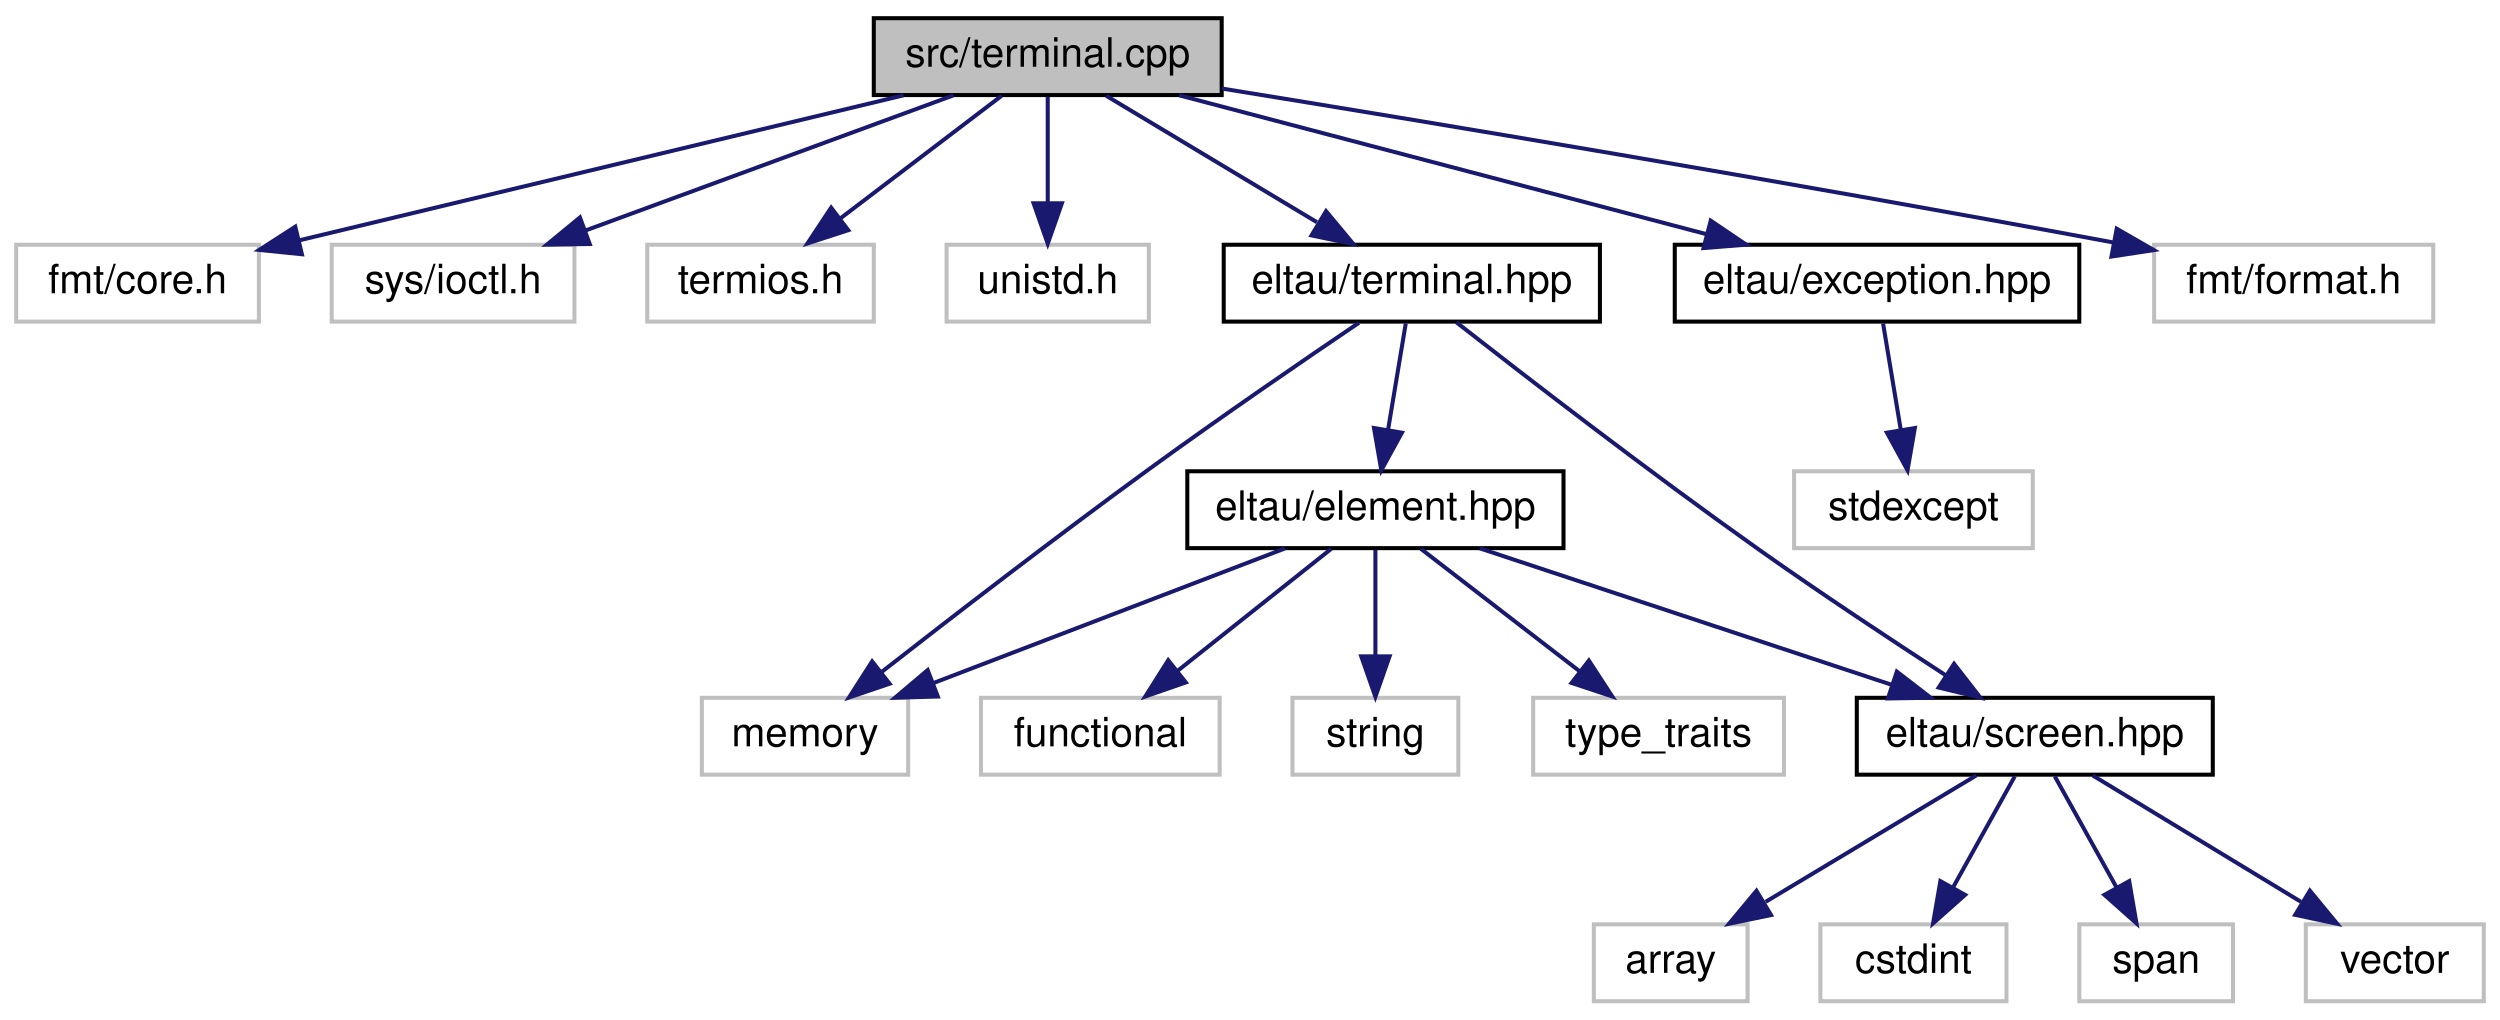
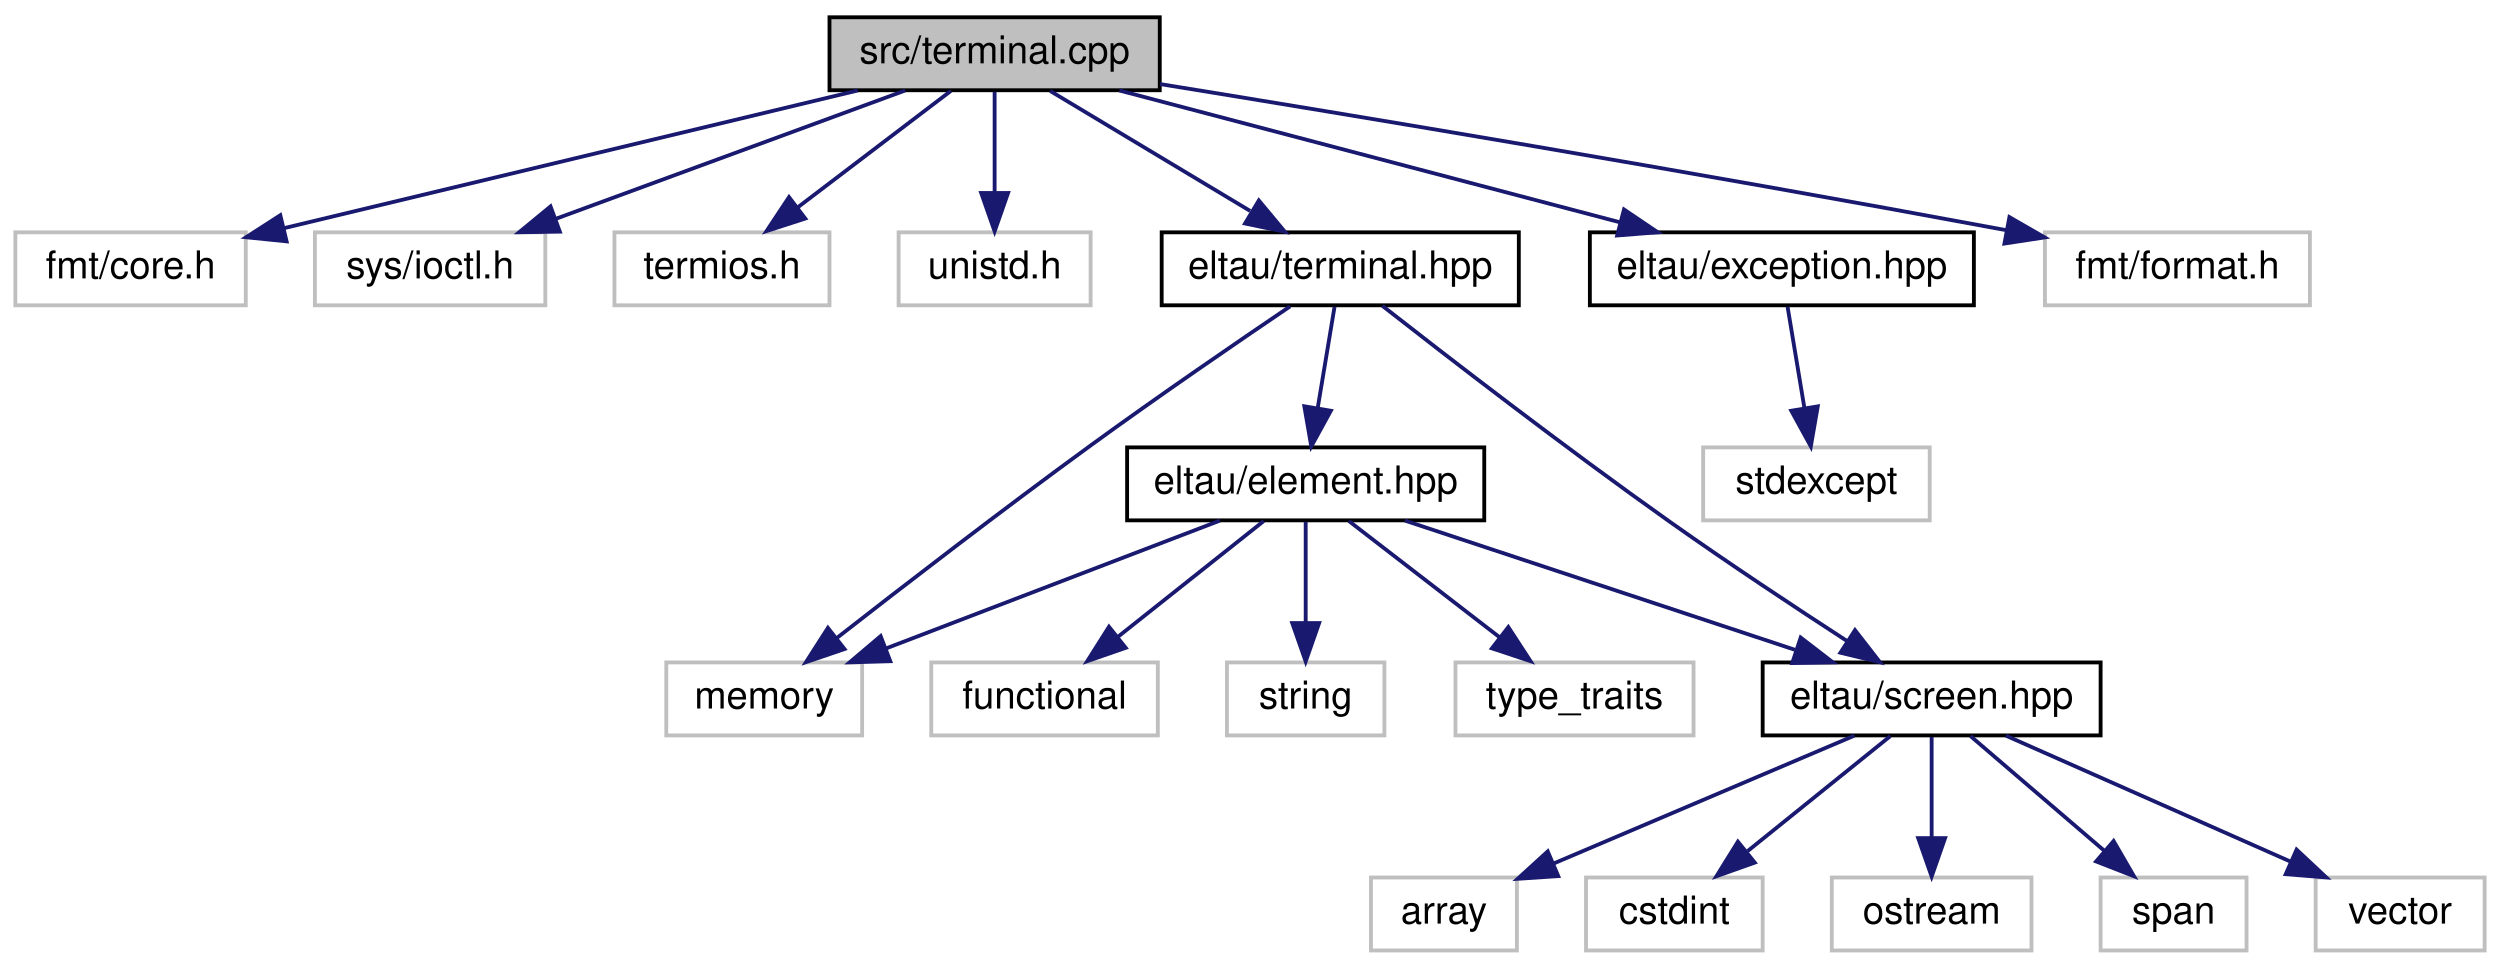
- <svg xmlns="http://www.w3.org/2000/svg" xmlns:xlink="http://www.w3.org/1999/xlink" width="618pt" height="252pt" viewBox="0.00 0.00 618.00 252.00">
+ <svg xmlns="http://www.w3.org/2000/svg" xmlns:xlink="http://www.w3.org/1999/xlink" width="651pt" height="252pt" viewBox="0.00 0.00 651.00 252.00">
  <g id="graph0" class="graph" transform="scale(1 1) rotate(0) translate(4 248)">
    <g id="node1" class="node">
      <g id="a_node1">
        <a xlink:title=" ">
          <polygon fill="#bfbfbf" stroke="black" points="212,-224.5 212,-243.5 298,-243.5 298,-224.5 212,-224.5" />
          <text text-anchor="middle" x="255" y="-231.5" font-family="Helvetica,sans-Serif" font-size="10.00">src/terminal.cpp</text>
        </a>
      </g>
    </g>
    <g id="node2" class="node">
      <g id="a_node2">
        <a xlink:title=" ">
          <polygon fill="none" stroke="#bfbfbf" points="0,-168.5 0,-187.5 60,-187.5 60,-168.5 0,-168.5" />
          <text text-anchor="middle" x="30" y="-175.5" font-family="Helvetica,sans-Serif" font-size="10.00">fmt/core.h</text>
        </a>
      </g>
    </g>
    <g id="edge1" class="edge">
      <path fill="none" stroke="midnightblue" d="M219.35,-224.44C178.71,-214.69 112.44,-198.79 70.05,-188.61" />
      <polygon fill="midnightblue" stroke="midnightblue" points="70.63,-185.15 60.08,-186.22 68.99,-191.96 70.63,-185.15" />
    </g>
    <g id="node3" class="node">
      <g id="a_node3">
        <a xlink:title=" ">
          <polygon fill="none" stroke="#bfbfbf" points="78,-168.5 78,-187.5 138,-187.5 138,-168.5 78,-168.5" />
          <text text-anchor="middle" x="108" y="-175.5" font-family="Helvetica,sans-Serif" font-size="10.00">sys/ioctl.h</text>
        </a>
      </g>
    </g>
    <g id="edge2" class="edge">
      <path fill="none" stroke="midnightblue" d="M231.71,-224.44C207.19,-215.44 168.4,-201.19 140.8,-191.05" />
      <polygon fill="midnightblue" stroke="midnightblue" points="141.78,-187.68 131.18,-187.52 139.36,-194.25 141.78,-187.68" />
    </g>
    <g id="node4" class="node">
      <g id="a_node4">
        <a xlink:title=" ">
          <polygon fill="none" stroke="#bfbfbf" points="156,-168.5 156,-187.5 212,-187.5 212,-168.5 156,-168.5" />
          <text text-anchor="middle" x="184" y="-175.5" font-family="Helvetica,sans-Serif" font-size="10.00">termios.h</text>
        </a>
      </g>
    </g>
    <g id="edge3" class="edge">
      <path fill="none" stroke="midnightblue" d="M243.59,-224.32C232.89,-216.18 216.66,-203.84 203.84,-194.09" />
      <polygon fill="midnightblue" stroke="midnightblue" points="205.69,-191.1 195.61,-187.83 201.46,-196.67 205.69,-191.1" />
    </g>
    <g id="node5" class="node">
      <g id="a_node5">
        <a xlink:title=" ">
          <polygon fill="none" stroke="#bfbfbf" points="230,-168.5 230,-187.5 280,-187.5 280,-168.5 230,-168.5" />
          <text text-anchor="middle" x="255" y="-175.5" font-family="Helvetica,sans-Serif" font-size="10.00">unistd.h</text>
        </a>
      </g>
    </g>
    <g id="edge4" class="edge">
      <path fill="none" stroke="midnightblue" d="M255,-224.08C255,-217.01 255,-206.86 255,-197.99" />
      <polygon fill="midnightblue" stroke="midnightblue" points="258.5,-197.75 255,-187.75 251.5,-197.75 258.5,-197.75" />
    </g>
    <g id="node6" class="node">
      <g id="a_node6">
        <a xlink:href="terminal_8hpp.html" target="_top" xlink:title=" ">
          <polygon fill="none" stroke="black" points="298.5,-168.5 298.5,-187.5 391.5,-187.5 391.5,-168.5 298.5,-168.5" />
          <text text-anchor="middle" x="345" y="-175.5" font-family="Helvetica,sans-Serif" font-size="10.00">eltau/terminal.hpp</text>
        </a>
      </g>
    </g>
    <g id="edge5" class="edge">
      <path fill="none" stroke="midnightblue" d="M269.46,-224.32C283.5,-215.9 305.05,-202.97 321.54,-193.07" />
      <polygon fill="midnightblue" stroke="midnightblue" points="323.8,-195.8 330.58,-187.65 320.2,-189.8 323.8,-195.8" />
    </g>
-     <g id="node17" class="node">
-       <g id="a_node17">
+     <g id="node18" class="node">
+       <g id="a_node18">
        <a xlink:href="exception_8hpp.html" target="_top" xlink:title=" ">
          <polygon fill="none" stroke="black" points="410,-168.5 410,-187.5 510,-187.5 510,-168.5 410,-168.5" />
          <text text-anchor="middle" x="460" y="-175.5" font-family="Helvetica,sans-Serif" font-size="10.00">eltau/exception.hpp</text>
        </a>
      </g>
    </g>
-     <g id="edge18" class="edge">
+     <g id="edge19" class="edge">
      <path fill="none" stroke="midnightblue" d="M287.48,-224.44C322.72,-215.16 379.1,-200.31 417.76,-190.13" />
      <polygon fill="midnightblue" stroke="midnightblue" points="418.89,-193.45 427.67,-187.52 417.11,-186.68 418.89,-193.45" />
    </g>
-     <g id="node19" class="node">
-       <g id="a_node19">
+     <g id="node20" class="node">
+       <g id="a_node20">
        <a xlink:title=" ">
          <polygon fill="none" stroke="#bfbfbf" points="528.5,-168.5 528.5,-187.5 597.5,-187.5 597.5,-168.5 528.5,-168.5" />
          <text text-anchor="middle" x="563" y="-175.5" font-family="Helvetica,sans-Serif" font-size="10.00">fmt/format.h</text>
        </a>
      </g>
    </g>
-     <g id="edge20" class="edge">
+     <g id="edge21" class="edge">
      <path fill="none" stroke="midnightblue" d="M298.06,-226.11C348.39,-217.95 434.44,-203.7 518.47,-188.05" />
      <polygon fill="midnightblue" stroke="midnightblue" points="519.25,-191.46 528.43,-186.18 517.96,-184.58 519.25,-191.46" />
    </g>
    <g id="node7" class="node">
      <g id="a_node7">
        <a xlink:title=" ">
          <polygon fill="none" stroke="#bfbfbf" points="169.5,-56.5 169.5,-75.5 220.5,-75.5 220.5,-56.5 169.5,-56.5" />
          <text text-anchor="middle" x="195" y="-63.5" font-family="Helvetica,sans-Serif" font-size="10.00">memory</text>
        </a>
      </g>
    </g>
    <g id="edge6" class="edge">
      <path fill="none" stroke="midnightblue" d="M331.92,-168.21C318.71,-159.27 297.75,-144.92 280,-132 256.98,-115.24 231.05,-95.25 213.95,-81.9" />
      <polygon fill="midnightblue" stroke="midnightblue" points="215.91,-78.99 205.88,-75.58 211.59,-84.5 215.91,-78.99" />
    </g>
    <g id="node8" class="node">
      <g id="a_node8">
        <a xlink:href="element_8hpp.html" target="_top" xlink:title=" ">
          <polygon fill="none" stroke="black" points="289.5,-112.5 289.5,-131.5 382.5,-131.5 382.5,-112.5 289.5,-112.5" />
          <text text-anchor="middle" x="336" y="-119.5" font-family="Helvetica,sans-Serif" font-size="10.00">eltau/element.hpp</text>
        </a>
      </g>
    </g>
    <g id="edge7" class="edge">
      <path fill="none" stroke="midnightblue" d="M343.51,-168.08C342.32,-160.93 340.61,-150.64 339.12,-141.69" />
      <polygon fill="midnightblue" stroke="midnightblue" points="342.55,-141.04 337.46,-131.75 335.65,-142.19 342.55,-141.04" />
    </g>
    <g id="node12" class="node">
      <g id="a_node12">
        <a xlink:href="screen_8hpp.html" target="_top" xlink:title=" ">
          <polygon fill="none" stroke="black" points="455,-56.5 455,-75.5 543,-75.5 543,-56.5 455,-56.5" />
          <text text-anchor="middle" x="499" y="-63.5" font-family="Helvetica,sans-Serif" font-size="10.00">eltau/screen.hpp</text>
        </a>
      </g>
    </g>
-     <g id="edge17" class="edge">
+     <g id="edge18" class="edge">
      <path fill="none" stroke="midnightblue" d="M355.97,-168.36C372.16,-155.69 403.5,-131.46 431,-112 446.12,-101.3 463.54,-89.79 476.96,-81.08" />
      <polygon fill="midnightblue" stroke="midnightblue" points="479.04,-83.91 485.54,-75.55 475.24,-78.03 479.04,-83.91" />
    </g>
    <g id="edge9" class="edge">
      <path fill="none" stroke="midnightblue" d="M313.66,-112.44C290.25,-103.48 253.26,-89.31 226.81,-79.18" />
      <polygon fill="midnightblue" stroke="midnightblue" points="227.83,-75.82 217.24,-75.52 225.32,-82.36 227.83,-75.82" />
    </g>
    <g id="node9" class="node">
      <g id="a_node9">
        <a xlink:title=" ">
          <polygon fill="none" stroke="#bfbfbf" points="238.5,-56.5 238.5,-75.5 297.5,-75.5 297.5,-56.5 238.5,-56.5" />
          <text text-anchor="middle" x="268" y="-63.5" font-family="Helvetica,sans-Serif" font-size="10.00">functional</text>
        </a>
      </g>
    </g>
    <g id="edge8" class="edge">
      <path fill="none" stroke="midnightblue" d="M325.07,-112.32C314.83,-104.18 299.28,-91.84 287,-82.09" />
      <polygon fill="midnightblue" stroke="midnightblue" points="289.13,-79.31 279.12,-75.83 284.78,-84.79 289.13,-79.31" />
    </g>
    <g id="node10" class="node">
      <g id="a_node10">
        <a xlink:title=" ">
          <polygon fill="none" stroke="#bfbfbf" points="315.5,-56.5 315.5,-75.5 356.5,-75.5 356.5,-56.5 315.5,-56.5" />
          <text text-anchor="middle" x="336" y="-63.5" font-family="Helvetica,sans-Serif" font-size="10.00">string</text>
        </a>
      </g>
    </g>
    <g id="edge10" class="edge">
      <path fill="none" stroke="midnightblue" d="M336,-112.08C336,-105.01 336,-94.86 336,-85.99" />
      <polygon fill="midnightblue" stroke="midnightblue" points="339.5,-85.75 336,-75.75 332.5,-85.75 339.5,-85.75" />
    </g>
    <g id="node11" class="node">
      <g id="a_node11">
        <a xlink:title=" ">
          <polygon fill="none" stroke="#bfbfbf" points="375,-56.5 375,-75.5 437,-75.5 437,-56.5 375,-56.5" />
          <text text-anchor="middle" x="406" y="-63.5" font-family="Helvetica,sans-Serif" font-size="10.00">type_traits</text>
        </a>
      </g>
    </g>
    <g id="edge11" class="edge">
      <path fill="none" stroke="midnightblue" d="M347.25,-112.32C357.8,-104.18 373.8,-91.84 386.44,-82.09" />
      <polygon fill="midnightblue" stroke="midnightblue" points="388.77,-84.71 394.55,-75.83 384.49,-79.17 388.77,-84.71" />
    </g>
    <g id="edge12" class="edge">
      <path fill="none" stroke="midnightblue" d="M361.83,-112.44C389.25,-103.36 432.78,-88.94 463.43,-78.78" />
      <polygon fill="midnightblue" stroke="midnightblue" points="464.9,-81.98 473.29,-75.52 462.7,-75.34 464.9,-81.98" />
    </g>
    <g id="node13" class="node">
      <g id="a_node13">
        <a xlink:title=" ">
-           <polygon fill="none" stroke="#bfbfbf" points="390,-0.5 390,-19.5 428,-19.5 428,-0.5 390,-0.5" />
-           <text text-anchor="middle" x="409" y="-7.5" font-family="Helvetica,sans-Serif" font-size="10.00">array</text>
+           <polygon fill="none" stroke="#bfbfbf" points="353,-0.5 353,-19.5 391,-19.5 391,-0.5 353,-0.5" />
+           <text text-anchor="middle" x="372" y="-7.5" font-family="Helvetica,sans-Serif" font-size="10.00">array</text>
        </a>
      </g>
    </g>
    <g id="edge13" class="edge">
-       <path fill="none" stroke="midnightblue" d="M484.54,-56.32C470.5,-47.9 448.95,-34.97 432.46,-25.07" />
-       <polygon fill="midnightblue" stroke="midnightblue" points="433.8,-21.8 423.42,-19.65 430.2,-27.8 433.8,-21.8" />
+       <path fill="none" stroke="midnightblue" d="M478.88,-56.44C457.73,-47.45 424.29,-33.23 400.45,-23.1" />
+       <polygon fill="midnightblue" stroke="midnightblue" points="401.77,-19.86 391.2,-19.16 399.03,-26.3 401.77,-19.86" />
    </g>
    <g id="node14" class="node">
      <g id="a_node14">
        <a xlink:title=" ">
-           <polygon fill="none" stroke="#bfbfbf" points="446,-0.5 446,-19.5 492,-19.5 492,-0.5 446,-0.5" />
-           <text text-anchor="middle" x="469" y="-7.5" font-family="Helvetica,sans-Serif" font-size="10.00">cstdint</text>
+           <polygon fill="none" stroke="#bfbfbf" points="409,-0.5 409,-19.5 455,-19.5 455,-0.5 409,-0.5" />
+           <text text-anchor="middle" x="432" y="-7.5" font-family="Helvetica,sans-Serif" font-size="10.00">cstdint</text>
        </a>
      </g>
    </g>
    <g id="edge14" class="edge">
-       <path fill="none" stroke="midnightblue" d="M494.05,-56.08C489.9,-48.61 483.85,-37.72 478.73,-28.52" />
-       <polygon fill="midnightblue" stroke="midnightblue" points="481.78,-26.79 473.86,-19.75 475.66,-30.19 481.78,-26.79" />
+       <path fill="none" stroke="midnightblue" d="M488.24,-56.32C478.23,-48.26 463.11,-36.08 451.07,-26.37" />
+       <polygon fill="midnightblue" stroke="midnightblue" points="452.94,-23.38 442.96,-19.83 448.55,-28.83 452.94,-23.38" />
    </g>
    <g id="node15" class="node">
      <g id="a_node15">
        <a xlink:title=" ">
-           <polygon fill="none" stroke="#bfbfbf" points="510,-0.5 510,-19.5 548,-19.5 548,-0.5 510,-0.5" />
-           <text text-anchor="middle" x="529" y="-7.5" font-family="Helvetica,sans-Serif" font-size="10.00">span</text>
+           <polygon fill="none" stroke="#bfbfbf" points="473,-0.5 473,-19.5 525,-19.5 525,-0.5 473,-0.5" />
+           <text text-anchor="middle" x="499" y="-7.5" font-family="Helvetica,sans-Serif" font-size="10.00">ostream</text>
        </a>
      </g>
    </g>
    <g id="edge15" class="edge">
-       <path fill="none" stroke="midnightblue" d="M503.95,-56.08C508.1,-48.61 514.15,-37.72 519.27,-28.52" />
-       <polygon fill="midnightblue" stroke="midnightblue" points="522.34,-30.19 524.14,-19.75 516.22,-26.79 522.34,-30.19" />
+       <path fill="none" stroke="midnightblue" d="M499,-56.08C499,-49.01 499,-38.86 499,-29.99" />
+       <polygon fill="midnightblue" stroke="midnightblue" points="502.5,-29.75 499,-19.75 495.5,-29.75 502.5,-29.75" />
    </g>
    <g id="node16" class="node">
      <g id="a_node16">
        <a xlink:title=" ">
-           <polygon fill="none" stroke="#bfbfbf" points="566,-0.5 566,-19.5 610,-19.5 610,-0.5 566,-0.5" />
-           <text text-anchor="middle" x="588" y="-7.5" font-family="Helvetica,sans-Serif" font-size="10.00">vector</text>
+           <polygon fill="none" stroke="#bfbfbf" points="543,-0.5 543,-19.5 581,-19.5 581,-0.5 543,-0.5" />
+           <text text-anchor="middle" x="562" y="-7.5" font-family="Helvetica,sans-Serif" font-size="10.00">span</text>
        </a>
      </g>
    </g>
    <g id="edge16" class="edge">
-       <path fill="none" stroke="midnightblue" d="M513.3,-56.32C527.18,-47.9 548.49,-34.97 564.8,-25.07" />
-       <polygon fill="midnightblue" stroke="midnightblue" points="567,-27.83 573.74,-19.65 563.37,-21.85 567,-27.83" />
-     </g>
-     <g id="node18" class="node">
-       <g id="a_node18">
+       <path fill="none" stroke="midnightblue" d="M509.12,-56.32C518.53,-48.26 532.74,-36.08 544.07,-26.37" />
+       <polygon fill="midnightblue" stroke="midnightblue" points="546.38,-29 551.69,-19.83 541.82,-23.68 546.38,-29" />
+     </g>
+     <g id="node17" class="node">
+       <g id="a_node17">
+         <a xlink:title=" ">
+           <polygon fill="none" stroke="#bfbfbf" points="599,-0.5 599,-19.5 643,-19.5 643,-0.5 599,-0.5" />
+           <text text-anchor="middle" x="621" y="-7.5" font-family="Helvetica,sans-Serif" font-size="10.00">vector</text>
+         </a>
+       </g>
+     </g>
+     <g id="edge17" class="edge">
+       <path fill="none" stroke="midnightblue" d="M518.33,-56.44C538.32,-47.6 569.74,-33.69 592.56,-23.59" />
+       <polygon fill="midnightblue" stroke="midnightblue" points="594.03,-26.76 601.76,-19.52 591.2,-20.36 594.03,-26.76" />
+     </g>
+     <g id="node19" class="node">
+       <g id="a_node19">
        <a xlink:title=" ">
          <polygon fill="none" stroke="#bfbfbf" points="439.5,-112.5 439.5,-131.5 498.5,-131.5 498.5,-112.5 439.5,-112.5" />
          <text text-anchor="middle" x="469" y="-119.5" font-family="Helvetica,sans-Serif" font-size="10.00">stdexcept</text>
        </a>
      </g>
    </g>
-     <g id="edge19" class="edge">
+     <g id="edge20" class="edge">
      <path fill="none" stroke="midnightblue" d="M461.49,-168.08C462.68,-160.93 464.39,-150.64 465.88,-141.69" />
      <polygon fill="midnightblue" stroke="midnightblue" points="469.35,-142.19 467.54,-131.75 462.45,-141.04 469.35,-142.19" />
    </g>
  </g>
</svg>
